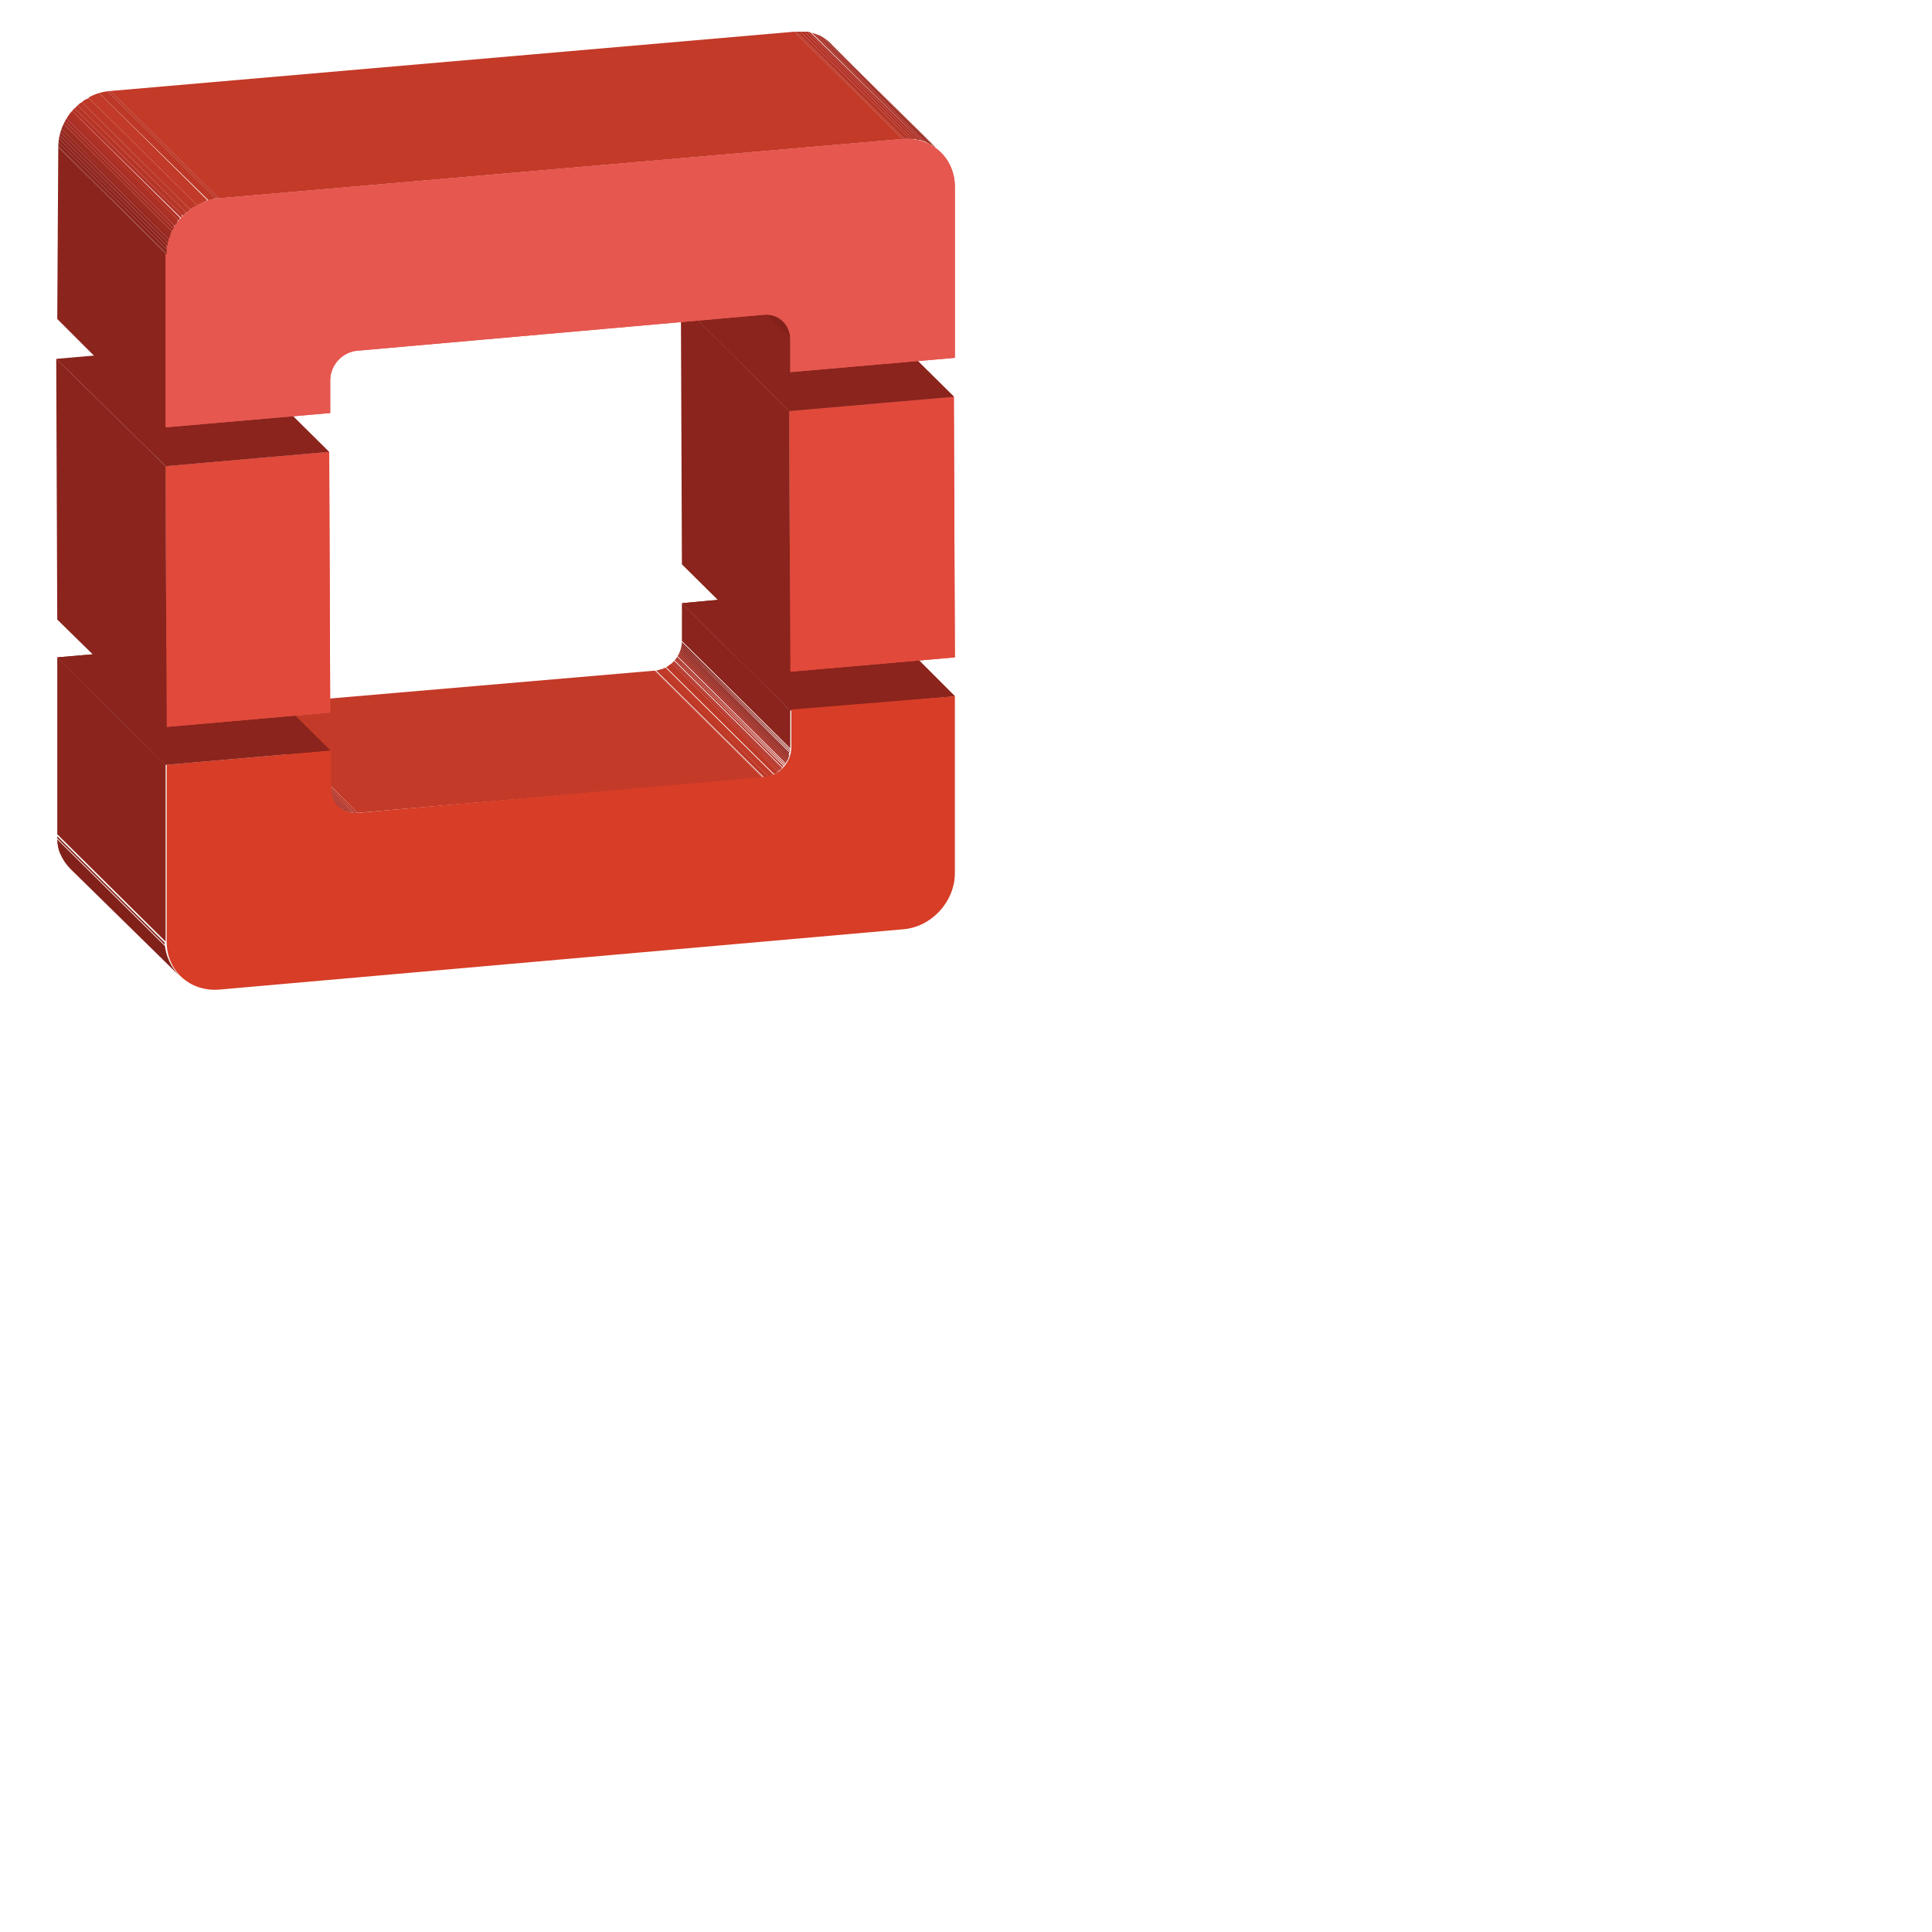
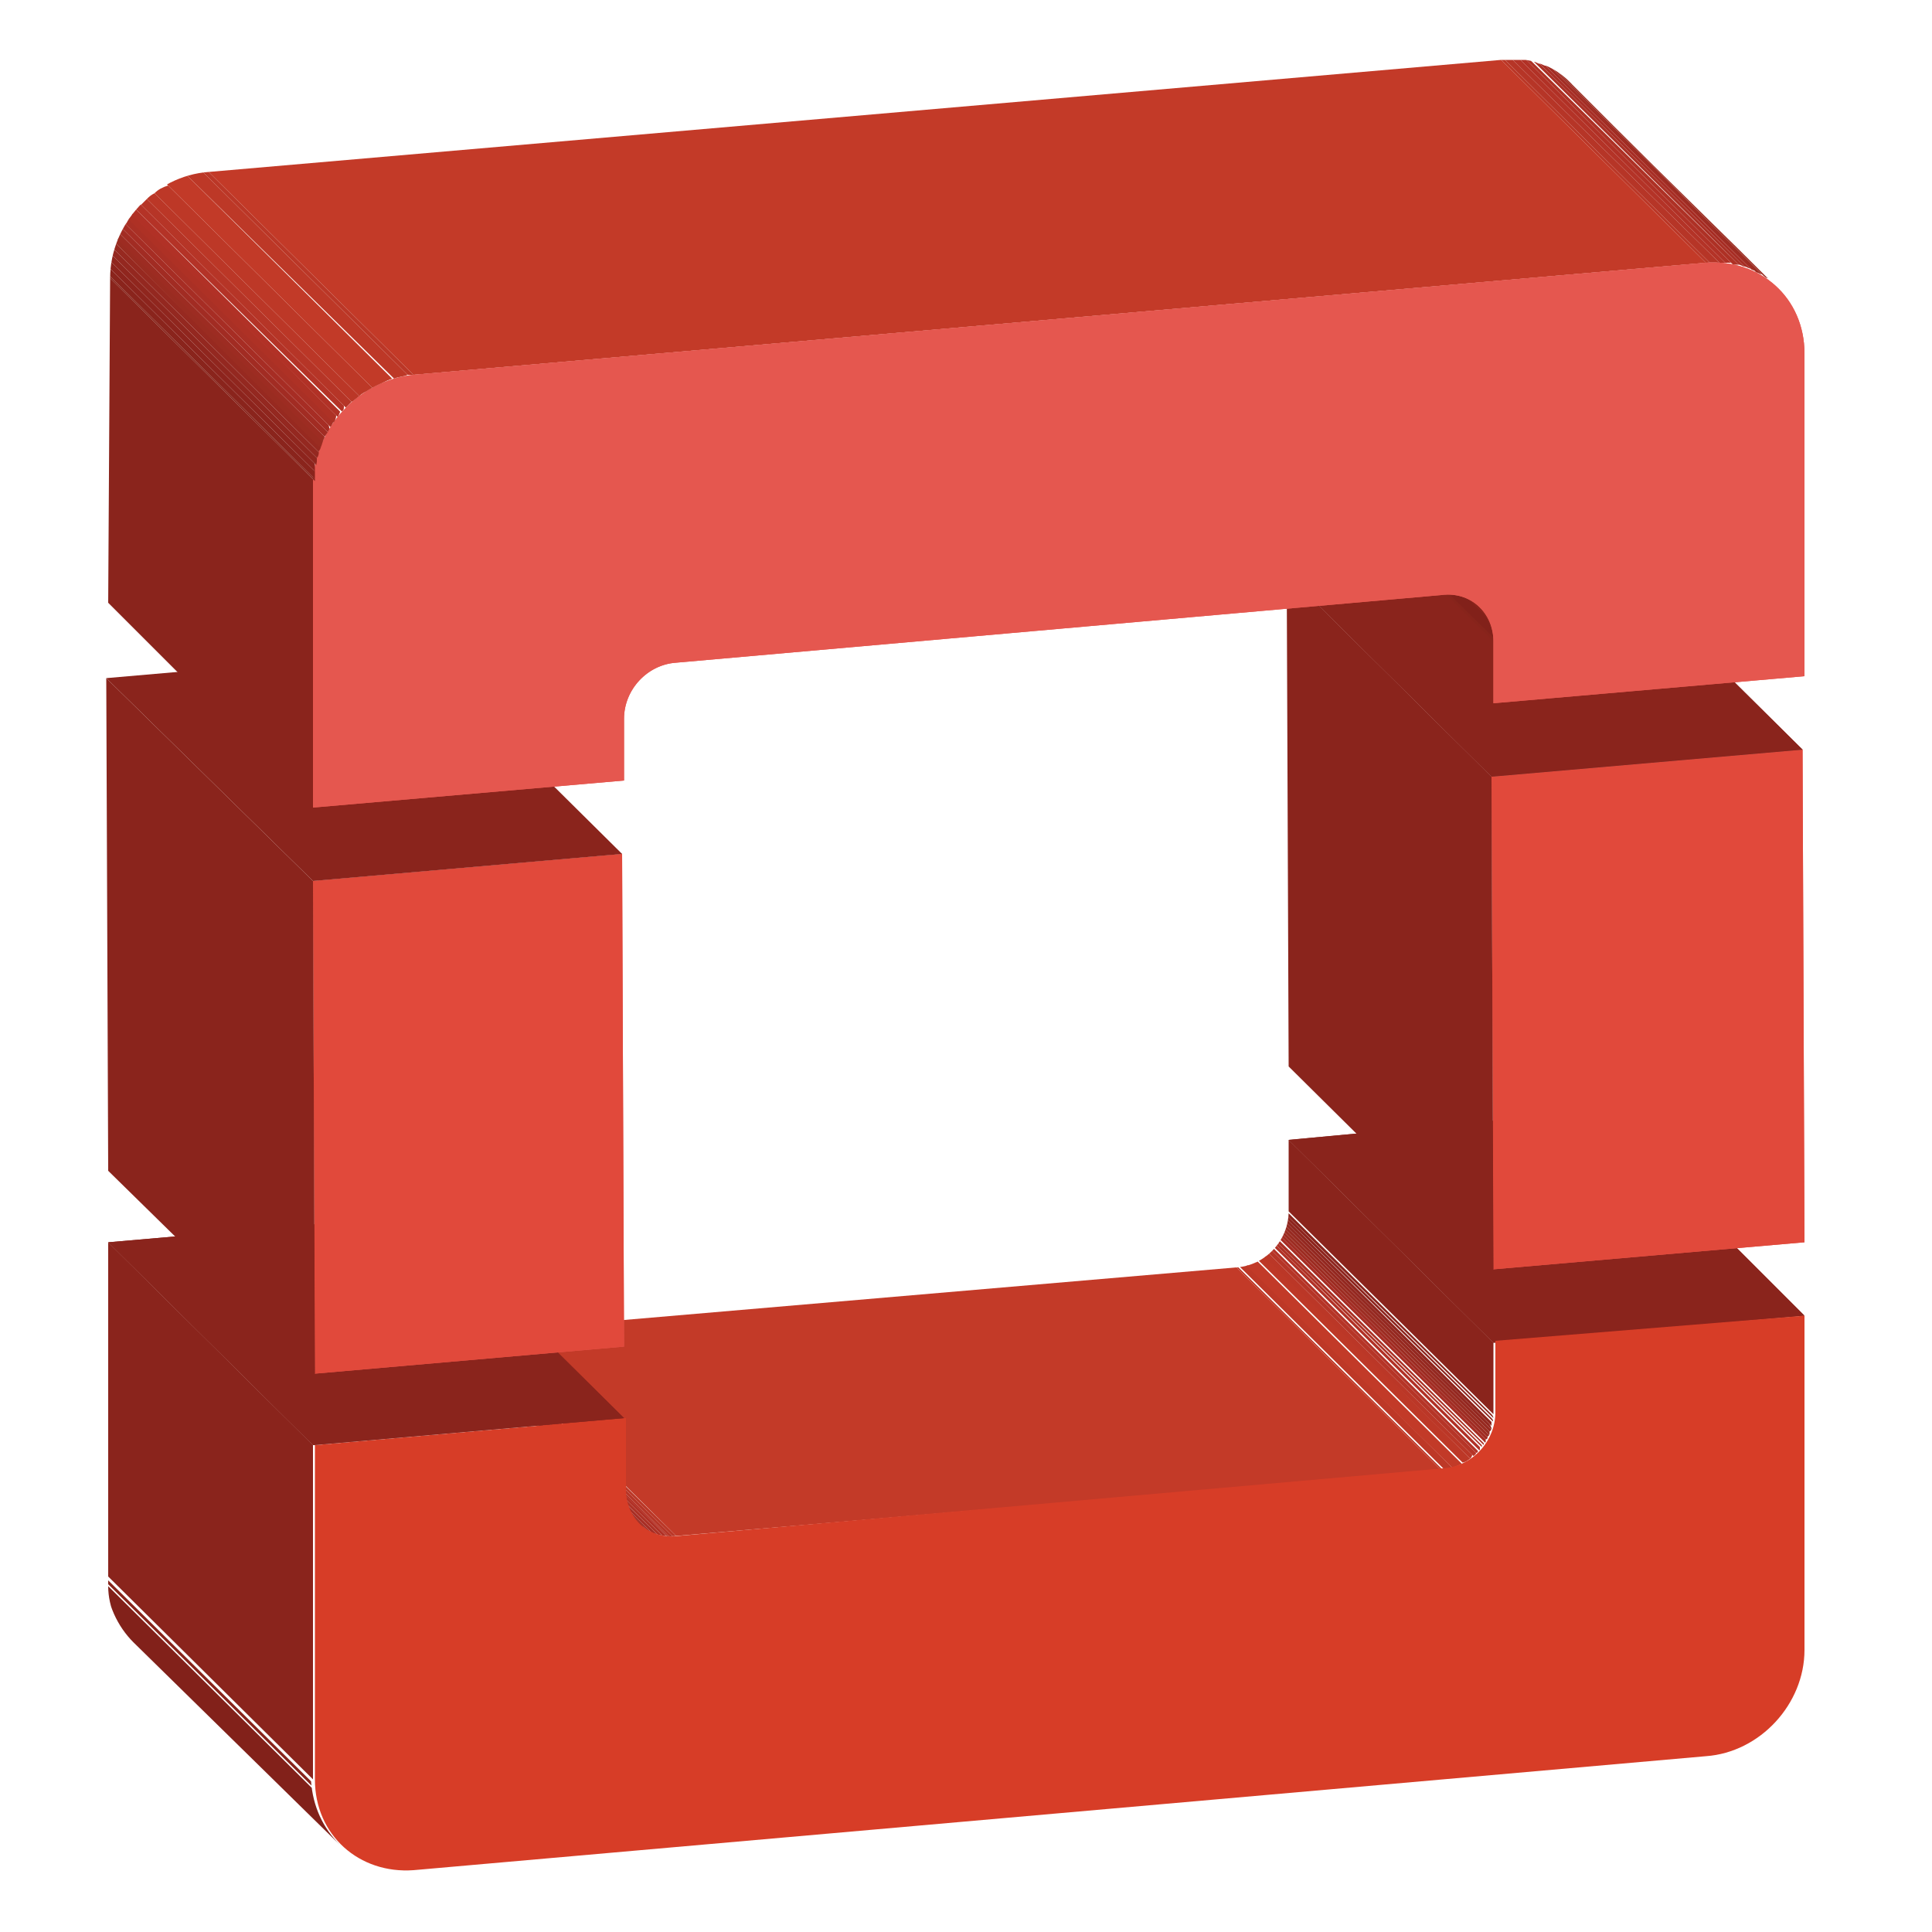
- <svg xmlns="http://www.w3.org/2000/svg" xmlns:xlink="http://www.w3.org/1999/xlink" version="1.1" id="Layer_1" x="0px" y="0px" xml:space="preserve" width="5cm" height="5cm">
+ <svg xmlns="http://www.w3.org/2000/svg" xmlns:xlink="http://www.w3.org/1999/xlink" version="1.1" id="Layer_1" x="0px" y="0px" xml:space="preserve" width="5cm" height="5cm" viewBox="0 0 100 100">
  <g>
    <g enable-background="new    ">
      <g enable-background="new    ">
        <defs>
          <path id="SVGID_1_" enable-background="new    " d="M74.6,76.1L64,65.6c1.5-0.1,2.7-1.4,2.7-2.9l10.6,10.5      C77.3,74.7,76.1,75.9,74.6,76.1z" />
        </defs>
        <clipPath id="SVGID_2_">
          <use xlink:href="#SVGID_1_" overflow="visible" />
        </clipPath>
        <g clip-path="url(#SVGID_2_)" enable-background="new    ">
          <path fill="#BB3727" d="M74.6,76.1L64,65.6c0,0,0.1,0,0.1,0l10.6,10.5C74.7,76.1,74.7,76.1,74.6,76.1" />
          <path fill="#BD3827" d="M74.8,76.1L64.1,65.5c0.1,0,0.3,0,0.4-0.1L75.2,76C75,76,74.9,76,74.8,76.1" />
          <path fill="#C23A28" d="M75.2,76L64.5,65.5c0.2-0.1,0.4-0.1,0.6-0.2l10.6,10.5C75.5,75.8,75.4,75.9,75.2,76" />
          <path fill="#BD3827" d="M75.7,75.7L65.1,65.2c0.1-0.1,0.2-0.1,0.4-0.2l10.6,10.5C76,75.6,75.8,75.7,75.7,75.7" />
          <path fill="#BB3727" d="M76.1,75.5L65.4,65c0.1-0.1,0.1-0.1,0.2-0.2l10.6,10.5C76.2,75.4,76.1,75.5,76.1,75.5" />
          <path fill="#B63527" d="M76.3,75.4L65.6,64.8c0.1,0,0.1-0.1,0.2-0.1l10.6,10.5C76.4,75.3,76.3,75.3,76.3,75.4" />
          <path fill="#B43327" d="M76.4,75.2L65.8,64.7c0,0,0.1-0.1,0.1-0.1l10.6,10.5C76.5,75.1,76.5,75.2,76.4,75.2" />
          <path fill="#B13126" d="M76.6,75.1L65.9,64.5c0,0,0.1-0.1,0.1-0.1l10.6,10.5C76.6,75,76.6,75,76.6,75.1" />
          <path fill="#AE3125" d="M76.7,74.9L66,64.4c0,0,0.1-0.1,0.1-0.1l10.6,10.5C76.7,74.8,76.7,74.9,76.7,74.9" />
          <path fill="#AA3025" d="M76.8,74.8L66.1,64.3c0,0,0.1-0.1,0.1-0.1l10.6,10.5C76.8,74.7,76.8,74.7,76.8,74.8" />
          <path fill="#A72D24" d="M76.9,74.7L66.2,64.1c0,0,0.1-0.1,0.1-0.1l10.6,10.5C76.9,74.6,76.9,74.6,76.9,74.7" />
          <path fill="#A22C23" d="M76.9,74.5L66.3,64c0,0,0.1-0.1,0.1-0.1L77,74.4C77,74.4,77,74.5,76.9,74.5" />
          <path fill="#9D2C22" d="M77,74.4L66.4,63.9c0,0,0-0.1,0.1-0.1l10.6,10.5C77.1,74.3,77,74.3,77,74.4" />
          <path fill="#9A2C21" d="M77.1,74.3L66.4,63.7c0,0,0-0.1,0.1-0.1l10.6,10.5C77.1,74.2,77.1,74.2,77.1,74.3" />
          <path fill="#972920" d="M77.1,74.1L66.5,63.6c0-0.1,0-0.1,0.1-0.1L77.2,74C77.2,74,77.1,74.1,77.1,74.1" />
          <path fill="#942820" d="M77.2,74L66.5,63.4c0,0,0-0.1,0-0.2l10.6,10.5C77.2,73.9,77.2,73.9,77.2,74" />
          <path fill="#90261E" d="M77.2,73.8L66.6,63.3c0-0.1,0-0.1,0-0.2l10.6,10.5C77.2,73.7,77.2,73.7,77.2,73.8" />
          <path fill="#8D241D" d="M77.3,73.6L66.6,63.1c0-0.1,0-0.1,0-0.2l10.6,10.5C77.3,73.5,77.3,73.6,77.3,73.6" />
          <path fill="#8A241C" d="M77.3,73.4L66.6,62.9c0-0.1,0-0.1,0-0.2l10.6,10.5C77.3,73.3,77.3,73.4,77.3,73.4" />
          <path fill="#87241B" d="M77.3,73.2L66.7,62.7c0,0,0,0,0-0.1L77.3,73.2C77.3,73.2,77.3,73.2,77.3,73.2" />
        </g>
      </g>
      <g>
        <g>
          <polygon fill="#8A241C" points="77.3,69.5 66.7,59 82.8,57.5 93.4,68.1     " />
        </g>
        <g>
          <polygon fill="#8A241C" points="77.3,69.5 66.7,59 82.8,57.5 93.4,68.1     " />
        </g>
      </g>
      <g>
        <polygon fill="#8A241C" points="77.3,73.2 66.7,62.7 66.7,59 77.3,69.5    " />
      </g>
      <g>
        <polygon fill="#C33A28" points="35,79.5 24.4,69 64,65.6 74.6,76.1    " />
      </g>
      <g enable-background="new    ">
        <defs>
          <path id="SVGID_3_" enable-background="new    " d="M33,78.9c-0.2-0.2-0.4-0.4-0.5-0.5c-3.4-3.3-6.7-6.7-10.1-10      c0.5,0.5,1.2,0.7,2,0.7L35,79.5C34.2,79.6,33.5,79.3,33,78.9z" />
        </defs>
        <clipPath id="SVGID_4_">
          <use xlink:href="#SVGID_3_" overflow="visible" />
        </clipPath>
        <g clip-path="url(#SVGID_4_)" enable-background="new    ">
          <path fill="#942820" d="M33,78.9L22.4,68.3c0,0,0.1,0.1,0.1,0.1L33.2,79C33.1,78.9,33.1,78.9,33,78.9" />
          <path fill="#972920" d="M33.2,79L22.5,68.4c0.1,0.1,0.1,0.1,0.2,0.1l10.6,10.5C33.3,79.1,33.2,79,33.2,79" />
          <path fill="#9A2C21" d="M33.3,79.1L22.7,68.6c0.1,0,0.1,0.1,0.2,0.1l10.6,10.5C33.4,79.2,33.4,79.1,33.3,79.1" />
          <path fill="#9D2C22" d="M33.5,79.2L22.8,68.7c0.1,0,0.1,0.1,0.2,0.1l10.6,10.5C33.6,79.3,33.5,79.2,33.5,79.2" />
          <path fill="#A22C23" d="M33.6,79.3L23,68.8c0.1,0,0.1,0.1,0.2,0.1l10.6,10.5C33.7,79.3,33.7,79.3,33.6,79.3" />
          <path fill="#A72D24" d="M33.8,79.4L23.2,68.9c0.1,0,0.1,0,0.2,0.1L34,79.4C33.9,79.4,33.9,79.4,33.8,79.4" />
          <path fill="#AA3025" d="M34,79.4L23.3,68.9c0.1,0,0.1,0,0.2,0.1l10.6,10.5C34.1,79.5,34,79.4,34,79.4" />
          <path fill="#AE3125" d="M34.1,79.5L23.5,69c0.1,0,0.1,0,0.2,0l10.6,10.5C34.2,79.5,34.2,79.5,34.1,79.5" />
          <path fill="#B13126" d="M34.3,79.5L23.7,69c0.1,0,0.1,0,0.2,0l10.6,10.5C34.4,79.5,34.3,79.5,34.3,79.5" />
          <path fill="#B43327" d="M34.5,79.5L23.8,69c0.1,0,0.1,0,0.2,0l10.6,10.5C34.6,79.6,34.5,79.5,34.5,79.5" />
          <path fill="#B63527" d="M34.7,79.6L24,69c0.1,0,0.1,0,0.2,0l10.6,10.5C34.8,79.6,34.7,79.6,34.7,79.6" />
          <path fill="#BB3727" d="M34.9,79.6L24.2,69c0,0,0.1,0,0.1,0L35,79.5C35,79.6,34.9,79.6,34.9,79.6" />
        </g>
      </g>
      <g enable-background="new    ">
        <defs>
          <path id="SVGID_5_" enable-background="new    " d="M17.6,95.5L6.9,85c-0.8-0.8-1.4-2-1.4-3.3l10.6,10.5      C16.2,93.5,16.7,94.6,17.6,95.5z" />
        </defs>
        <clipPath id="SVGID_6_">
          <use xlink:href="#SVGID_5_" overflow="visible" />
        </clipPath>
        <g clip-path="url(#SVGID_6_)" enable-background="new    ">
          <path fill="#82211A" d="M17.6,95.5L6.9,85c-0.8-0.7-1.3-1.8-1.3-2.9l10.6,10.5C16.3,93.7,16.8,94.7,17.6,95.5" />
          <path fill="#87241B" d="M16.2,92.5L5.6,82c0-0.1,0-0.3,0-0.4l10.6,10.5C16.2,92.3,16.2,92.4,16.2,92.5" />
        </g>
      </g>
      <g>
        <path fill="#D73D27" d="M93.4,68.1l0,17.3c0,2.8-2.3,5.3-5.1,5.5l-66.9,5.9c-2.8,0.2-5.1-1.8-5.1-4.7l0-17.3l16.1-1.4l0,3.7     c0,1.5,1.2,2.6,2.7,2.4l39.6-3.5c1.5-0.1,2.7-1.4,2.7-2.9l0-3.7L93.4,68.1z" />
      </g>
      <g>
        <g>
          <polygon fill="#8A241C" points="16.2,74.8 5.6,64.3 21.7,62.9 32.3,73.4     " />
        </g>
        <g>
          <polygon fill="#8A241C" points="16.2,74.8 5.6,64.3 21.7,62.9 32.3,73.4     " />
        </g>
      </g>
      <g>
        <polygon fill="#8A241C" points="16.2,92.1 5.6,81.6 5.6,64.3 16.2,74.8    " />
      </g>
    </g>
    <g enable-background="new    ">
      <g>
        <g>
          <polygon fill="#E5574F" points="93.3,38.8 93.4,64.3 77.3,65.7 77.2,40.2     " />
        </g>
        <g>
          <polygon fill="#E1493B" points="93.3,38.8 93.4,64.3 77.3,65.7 77.2,40.2     " />
        </g>
      </g>
      <g>
        <polygon fill="#8A241C" points="77.3,65.7 66.7,55.2 66.6,29.7 77.2,40.2    " />
      </g>
      <g>
        <g>
          <polygon fill="#8A241C" points="77.2,40.2 66.6,29.7 82.7,28.3 93.3,38.8     " />
        </g>
        <g>
          <polygon fill="#8A241C" points="77.2,40.2 66.6,29.7 82.7,28.3 93.3,38.8     " />
        </g>
      </g>
    </g>
    <g enable-background="new    ">
      <g>
        <g>
          <polygon fill="#E5574F" points="32.2,44.2 32.3,69.7 16.3,71.1 16.2,45.6     " />
        </g>
        <g>
          <polygon fill="#E1493B" points="32.2,44.2 32.3,69.7 16.3,71.1 16.2,45.6     " />
        </g>
      </g>
      <g>
        <polygon fill="#8A241C" points="16.3,71.1 5.6,60.6 5.5,35.1 16.2,45.6    " />
      </g>
      <g>
        <polygon fill="#8A241C" points="16.2,45.6 5.5,35.1 21.6,33.7 32.2,44.2    " />
      </g>
    </g>
  </g>
  <g>
    <g enable-background="new    ">
      <g>
        <polygon fill="#8A241C" points="77.3,36.4 66.7,25.9 66.7,22.7 77.3,33.2    " />
      </g>
      <g enable-background="new    ">
        <defs>
          <path id="SVGID_7_" enable-background="new    " d="M66,21c3.5,3.5,7.1,7,10.6,10.5c0.4,0.4,0.7,1.1,0.7,1.8L66.7,22.7      C66.7,22,66.4,21.4,66,21z" />
        </defs>
        <clipPath id="SVGID_8_">
          <use xlink:href="#SVGID_7_" overflow="visible" />
        </clipPath>
        <g clip-path="url(#SVGID_8_)" enable-background="new    ">
          <path fill="#87241B" d="M77.3,33.2L66.7,22.7c0-0.1,0-0.1,0-0.2L77.3,33C77.3,33.1,77.3,33.2,77.3,33.2" />
          <path fill="#82211A" d="M77.3,33L66.6,22.5c0-0.6-0.3-1.2-0.7-1.5l10.6,10.5C77,31.9,77.2,32.4,77.3,33" />
        </g>
      </g>
      <g enable-background="new    ">
        <defs>
          <path id="SVGID_9_" enable-background="new    " d="M81.4,4.4c0.7,0.7,1.4,1.4,2.1,2.1c2.8,2.8,5.7,5.6,8.5,8.4      c-0.9-0.9-2.3-1.4-3.7-1.3L77.7,3.1C79.2,2.9,80.5,3.4,81.4,4.4z" />
        </defs>
        <clipPath id="SVGID_10_">
          <use xlink:href="#SVGID_9_" overflow="visible" />
        </clipPath>
        <g clip-path="url(#SVGID_10_)" enable-background="new    ">
          <path fill="#BB3727" d="M88.3,13.6L77.7,3.1c0.1,0,0.1,0,0.2,0l10.6,10.5C88.5,13.6,88.4,13.6,88.3,13.6" />
          <path fill="#B63527" d="M88.5,13.6L77.9,3.1c0.1,0,0.3,0,0.4,0L89,13.6C88.8,13.6,88.7,13.6,88.5,13.6" />
          <path fill="#B43327" d="M89,13.6L78.3,3.1c0.1,0,0.2,0,0.4,0l10.6,10.5C89.2,13.6,89.1,13.6,89,13.6" />
          <path fill="#B13126" d="M89.3,13.6L78.7,3.1c0.1,0,0.2,0,0.3,0l10.6,10.5C89.6,13.6,89.4,13.6,89.3,13.6" />
          <path fill="#AE3125" d="M89.7,13.7L79,3.1c0.1,0,0.2,0,0.3,0.1L90,13.7C89.9,13.7,89.8,13.7,89.7,13.7" />
          <path fill="#AA3025" d="M90,13.7L79.4,3.2c0.1,0,0.2,0.1,0.3,0.1l10.6,10.5C90.2,13.8,90.1,13.7,90,13.7" />
          <path fill="#A72D24" d="M90.3,13.8L79.7,3.3c0.1,0,0.2,0.1,0.3,0.1l10.6,10.5C90.5,13.9,90.4,13.8,90.3,13.8" />
          <path fill="#A22C23" d="M90.6,13.9L80,3.4c0.1,0,0.2,0.1,0.3,0.1l10.6,10.5C90.8,14,90.7,14,90.6,13.9" />
          <path fill="#9D2C22" d="M90.9,14.1L80.3,3.5c0.1,0.1,0.2,0.1,0.3,0.2l10.6,10.5C91.1,14.2,91,14.1,90.9,14.1" />
          <path fill="#9A2C21" d="M91.2,14.2L80.6,3.7c0.1,0.1,0.2,0.1,0.3,0.2l10.6,10.5C91.4,14.4,91.3,14.3,91.2,14.2" />
          <path fill="#972920" d="M91.5,14.4L80.9,3.9C81,4,81.1,4.1,81.2,4.2l10.6,10.5C91.8,14.6,91.6,14.5,91.5,14.4" />
          <path fill="#942820" d="M91.9,14.7L81.2,4.2c0.1,0.1,0.1,0.1,0.2,0.2l10.6,10.5C92,14.8,91.9,14.8,91.9,14.7" />
        </g>
      </g>
      <g>
        <polygon fill="#8A241C" points="16.2,41.8 5.6,31.2 5.7,14.4 16.3,24.9    " />
      </g>
      <g>
        <polygon fill="#C33A28" points="21.4,19.4 10.8,8.9 77.7,3.1 88.3,13.6    " />
      </g>
      <g>
        <g>
          <path fill="#E5574F" d="M21.4,19.4l66.9-5.8c2.8-0.2,5.1,1.8,5.1,4.7L93.4,35l-16.1,1.4l0-3.2c0-1.5-1.2-2.6-2.7-2.4L35,34.3      c-1.5,0.1-2.7,1.4-2.7,2.9l0,3.2l-16.1,1.4l0-16.8C16.3,22.1,18.6,19.7,21.4,19.4z" />
        </g>
        <g>
          <path fill="#E5574F" d="M21.4,19.4l66.9-5.8c2.8-0.2,5.1,1.8,5.1,4.7L93.4,35l-16.1,1.4l0-3.2c0-1.5-1.2-2.6-2.7-2.4L35,34.3      c-1.5,0.1-2.7,1.4-2.7,2.9l0,3.2l-16.1,1.4l0-16.8C16.3,22.1,18.6,19.7,21.4,19.4z" />
        </g>
      </g>
      <g enable-background="new    ">
        <defs>
          <path id="SVGID_11_" enable-background="new    " d="M16.3,24.9L5.7,14.4c0-2.8,2.3-5.3,5.1-5.5l10.6,10.5      C18.6,19.7,16.3,22.1,16.3,24.9z" />
        </defs>
        <clipPath id="SVGID_12_">
          <use xlink:href="#SVGID_11_" overflow="visible" />
        </clipPath>
        <g clip-path="url(#SVGID_12_)" enable-background="new    ">
          <path fill="#87241B" d="M16.3,24.9L5.7,14.4c0,0,0-0.1,0-0.1l10.6,10.5C16.3,24.9,16.3,24.9,16.3,24.9" />
          <path fill="#8A241C" d="M16.3,24.8L5.7,14.3c0-0.1,0-0.3,0-0.4l10.6,10.5C16.3,24.6,16.3,24.7,16.3,24.8" />
          <path fill="#8D241D" d="M16.3,24.4L5.7,13.9c0-0.1,0-0.2,0-0.4l10.6,10.5C16.3,24.2,16.3,24.3,16.3,24.4" />
          <path fill="#90261E" d="M16.4,24.1L5.7,13.5c0-0.1,0-0.2,0.1-0.3l10.6,10.5C16.4,23.8,16.4,24,16.4,24.1" />
          <path fill="#942820" d="M16.4,23.7L5.8,13.2c0-0.1,0-0.2,0.1-0.3l10.6,10.5C16.5,23.5,16.5,23.6,16.4,23.7" />
          <path fill="#972920" d="M16.5,23.4L5.9,12.9c0-0.1,0.1-0.2,0.1-0.3l10.6,10.5C16.6,23.3,16.5,23.3,16.5,23.4" />
          <path fill="#9A2C21" d="M16.6,23.2L6,12.6c0-0.1,0.1-0.2,0.1-0.3l10.6,10.5C16.7,23,16.6,23.1,16.6,23.2" />
          <path fill="#9D2C22" d="M16.7,22.9L6.1,12.4c0-0.1,0.1-0.2,0.1-0.3l10.6,10.5C16.8,22.7,16.7,22.8,16.7,22.9" />
          <path fill="#A22C23" d="M16.8,22.6L6.2,12.1c0-0.1,0.1-0.2,0.1-0.3L17,22.4C16.9,22.4,16.9,22.5,16.8,22.6" />
          <path fill="#A72D24" d="M17,22.4L6.3,11.8c0-0.1,0.1-0.2,0.1-0.3l10.6,10.5C17.1,22.2,17,22.3,17,22.4" />
          <path fill="#AA3025" d="M17.1,22.1L6.5,11.6c0.1-0.1,0.1-0.2,0.2-0.3l10.6,10.5C17.2,21.9,17.2,22,17.1,22.1" />
          <path fill="#AE3125" d="M17.3,21.9L6.6,11.3c0.1-0.1,0.1-0.2,0.2-0.3l10.6,10.5C17.4,21.7,17.3,21.8,17.3,21.9" />
          <path fill="#B13126" d="M17.5,21.6L6.8,11.1C6.9,11,7,10.9,7,10.8l10.6,10.5C17.6,21.4,17.5,21.5,17.5,21.6" />
          <path fill="#B43327" d="M17.7,21.3L7,10.8c0.1-0.1,0.2-0.2,0.2-0.3l10.6,10.5C17.8,21.2,17.8,21.2,17.7,21.3" />
          <path fill="#B63527" d="M17.9,21.1L7.3,10.6c0.1-0.1,0.2-0.2,0.3-0.3l10.6,10.5C18.1,20.9,18,21,17.9,21.1" />
          <path fill="#BB3727" d="M18.2,20.8L7.6,10.3C7.7,10.2,7.8,10.1,8,10l10.6,10.5C18.5,20.6,18.4,20.7,18.2,20.8" />
          <path fill="#BD3827" d="M18.6,20.5L8,10c0.2-0.2,0.4-0.3,0.7-0.4l10.6,10.5C19.1,20.2,18.8,20.3,18.6,20.5" />
          <path fill="#C23A28" d="M19.3,20.1L8.6,9.5C9,9.3,9.4,9.2,9.7,9.1l10.6,10.5C20,19.7,19.6,19.9,19.3,20.1" />
          <path fill="#BD3827" d="M20.4,19.6L9.7,9.1C10,9,10.2,9,10.5,8.9l10.6,10.5C20.9,19.5,20.6,19.5,20.4,19.6" />
          <path fill="#BB3727" d="M21.1,19.4L10.5,8.9c0.1,0,0.2,0,0.3,0l10.6,10.5C21.3,19.4,21.2,19.4,21.1,19.4" />
        </g>
      </g>
    </g>
  </g>
</svg>
